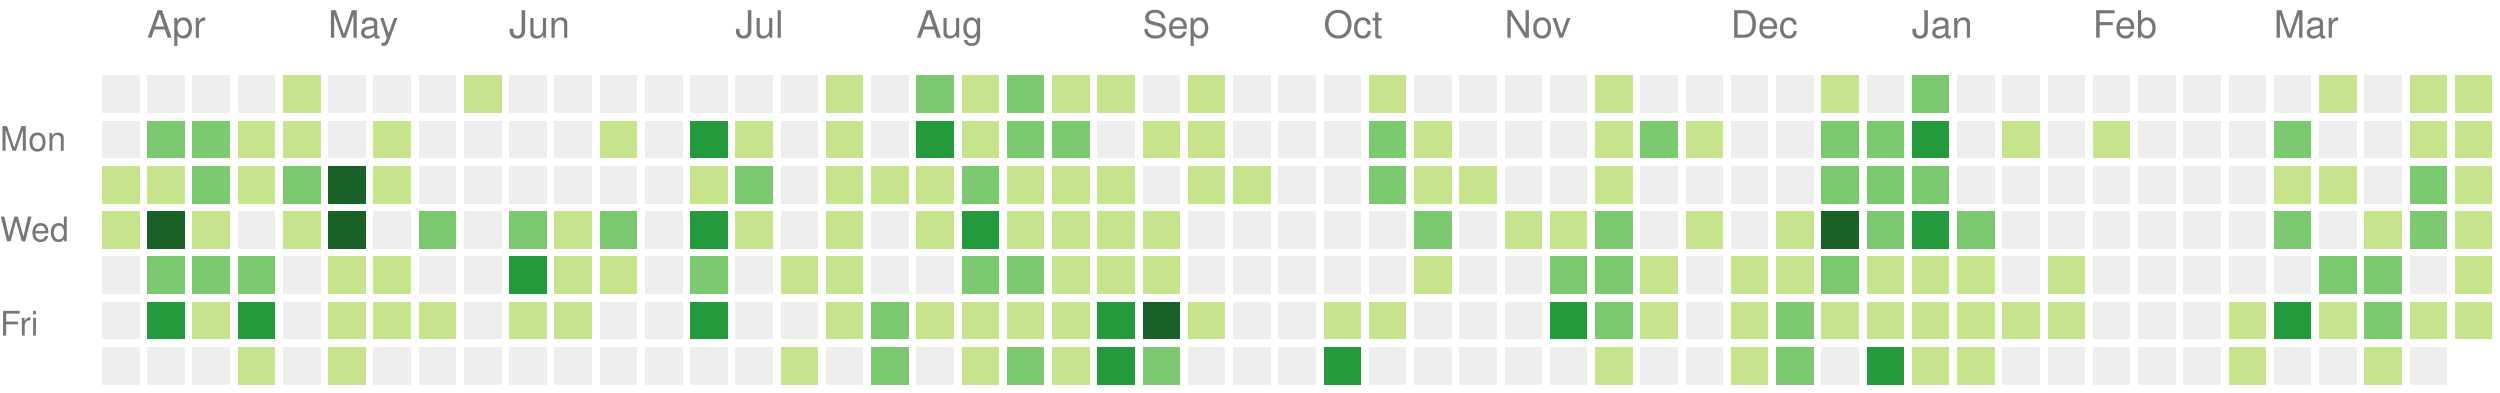
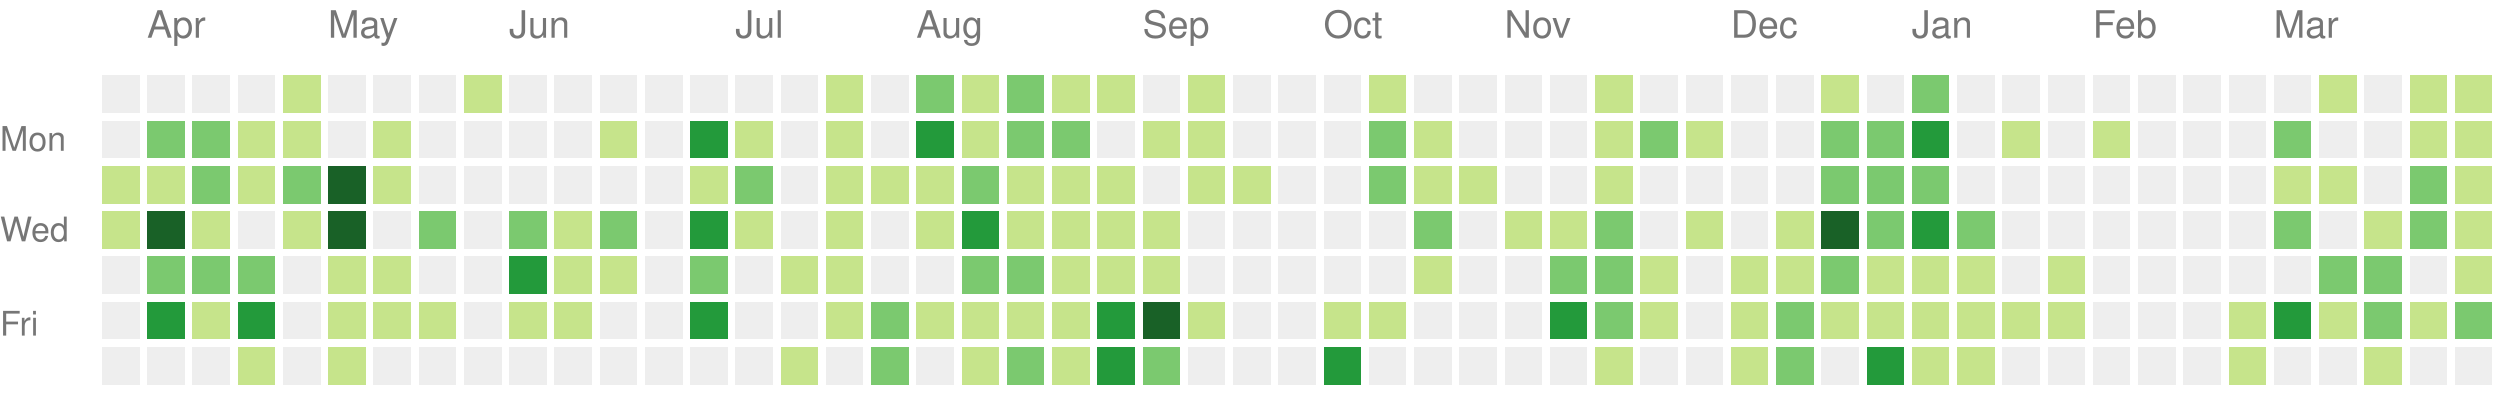
<svg xmlns="http://www.w3.org/2000/svg" version="1.1" width="663" height="104">
  <rect style="fill:#eeeeee;shape-rendering:crispedges;" data-score="0" data-date="2025-03-30" x="27" y="20" width="10" height="10" />
  <rect style="fill:#eeeeee;shape-rendering:crispedges;" data-score="0" data-date="2025-04-06" x="39" y="20" width="10" height="10" />
  <rect style="fill:#eeeeee;shape-rendering:crispedges;" data-score="0" data-date="2025-04-13" x="51" y="20" width="10" height="10" />
  <rect style="fill:#eeeeee;shape-rendering:crispedges;" data-score="0" data-date="2025-04-20" x="63" y="20" width="10" height="10" />
  <rect style="fill:#c6e48b;shape-rendering:crispedges;" data-score="1" data-date="2025-04-27" x="75" y="20" width="10" height="10" />
  <rect style="fill:#eeeeee;shape-rendering:crispedges;" data-score="0" data-date="2025-05-04" x="87" y="20" width="10" height="10" />
  <rect style="fill:#eeeeee;shape-rendering:crispedges;" data-score="0" data-date="2025-05-11" x="99" y="20" width="10" height="10" />
  <rect style="fill:#eeeeee;shape-rendering:crispedges;" data-score="0" data-date="2025-05-18" x="111" y="20" width="10" height="10" />
  <rect style="fill:#c6e48b;shape-rendering:crispedges;" data-score="1" data-date="2025-05-25" x="123" y="20" width="10" height="10" />
  <rect style="fill:#eeeeee;shape-rendering:crispedges;" data-score="0" data-date="2025-06-01" x="135" y="20" width="10" height="10" />
  <rect style="fill:#eeeeee;shape-rendering:crispedges;" data-score="0" data-date="2025-06-08" x="147" y="20" width="10" height="10" />
  <rect style="fill:#eeeeee;shape-rendering:crispedges;" data-score="0" data-date="2025-06-15" x="159" y="20" width="10" height="10" />
  <rect style="fill:#eeeeee;shape-rendering:crispedges;" data-score="0" data-date="2025-06-22" x="171" y="20" width="10" height="10" />
  <rect style="fill:#eeeeee;shape-rendering:crispedges;" data-score="0" data-date="2025-06-29" x="183" y="20" width="10" height="10" />
  <rect style="fill:#eeeeee;shape-rendering:crispedges;" data-score="0" data-date="2025-07-06" x="195" y="20" width="10" height="10" />
  <rect style="fill:#eeeeee;shape-rendering:crispedges;" data-score="0" data-date="2025-07-13" x="207" y="20" width="10" height="10" />
  <rect style="fill:#c6e48b;shape-rendering:crispedges;" data-score="1" data-date="2025-07-20" x="219" y="20" width="10" height="10" />
  <rect style="fill:#eeeeee;shape-rendering:crispedges;" data-score="0" data-date="2025-07-27" x="231" y="20" width="10" height="10" />
  <rect style="fill:#7bc96f;shape-rendering:crispedges;" data-score="2" data-date="2025-08-03" x="243" y="20" width="10" height="10" />
  <rect style="fill:#c6e48b;shape-rendering:crispedges;" data-score="1" data-date="2025-08-10" x="255" y="20" width="10" height="10" />
  <rect style="fill:#7bc96f;shape-rendering:crispedges;" data-score="2" data-date="2025-08-17" x="267" y="20" width="10" height="10" />
  <rect style="fill:#c6e48b;shape-rendering:crispedges;" data-score="1" data-date="2025-08-24" x="279" y="20" width="10" height="10" />
  <rect style="fill:#c6e48b;shape-rendering:crispedges;" data-score="1" data-date="2025-08-31" x="291" y="20" width="10" height="10" />
  <rect style="fill:#eeeeee;shape-rendering:crispedges;" data-score="0" data-date="2025-09-07" x="303" y="20" width="10" height="10" />
  <rect style="fill:#c6e48b;shape-rendering:crispedges;" data-score="1" data-date="2025-09-14" x="315" y="20" width="10" height="10" />
  <rect style="fill:#eeeeee;shape-rendering:crispedges;" data-score="0" data-date="2025-09-21" x="327" y="20" width="10" height="10" />
  <rect style="fill:#eeeeee;shape-rendering:crispedges;" data-score="0" data-date="2025-09-28" x="339" y="20" width="10" height="10" />
  <rect style="fill:#eeeeee;shape-rendering:crispedges;" data-score="0" data-date="2025-10-05" x="351" y="20" width="10" height="10" />
  <rect style="fill:#c6e48b;shape-rendering:crispedges;" data-score="1" data-date="2025-10-12" x="363" y="20" width="10" height="10" />
  <rect style="fill:#eeeeee;shape-rendering:crispedges;" data-score="0" data-date="2025-10-19" x="375" y="20" width="10" height="10" />
  <rect style="fill:#eeeeee;shape-rendering:crispedges;" data-score="0" data-date="2025-10-26" x="387" y="20" width="10" height="10" />
  <rect style="fill:#eeeeee;shape-rendering:crispedges;" data-score="0" data-date="2025-11-02" x="399" y="20" width="10" height="10" />
  <rect style="fill:#eeeeee;shape-rendering:crispedges;" data-score="0" data-date="2025-11-09" x="411" y="20" width="10" height="10" />
  <rect style="fill:#c6e48b;shape-rendering:crispedges;" data-score="1" data-date="2025-11-16" x="423" y="20" width="10" height="10" />
  <rect style="fill:#eeeeee;shape-rendering:crispedges;" data-score="0" data-date="2025-11-23" x="435" y="20" width="10" height="10" />
  <rect style="fill:#eeeeee;shape-rendering:crispedges;" data-score="0" data-date="2025-11-30" x="447" y="20" width="10" height="10" />
  <rect style="fill:#eeeeee;shape-rendering:crispedges;" data-score="0" data-date="2025-12-07" x="459" y="20" width="10" height="10" />
  <rect style="fill:#eeeeee;shape-rendering:crispedges;" data-score="0" data-date="2025-12-14" x="471" y="20" width="10" height="10" />
  <rect style="fill:#c6e48b;shape-rendering:crispedges;" data-score="1" data-date="2025-12-21" x="483" y="20" width="10" height="10" />
  <rect style="fill:#eeeeee;shape-rendering:crispedges;" data-score="0" data-date="2025-12-28" x="495" y="20" width="10" height="10" />
  <rect style="fill:#7bc96f;shape-rendering:crispedges;" data-score="2" data-date="2026-01-04" x="507" y="20" width="10" height="10" />
  <rect style="fill:#eeeeee;shape-rendering:crispedges;" data-score="0" data-date="2026-01-11" x="519" y="20" width="10" height="10" />
  <rect style="fill:#eeeeee;shape-rendering:crispedges;" data-score="0" data-date="2026-01-18" x="531" y="20" width="10" height="10" />
  <rect style="fill:#eeeeee;shape-rendering:crispedges;" data-score="0" data-date="2026-01-25" x="543" y="20" width="10" height="10" />
  <rect style="fill:#eeeeee;shape-rendering:crispedges;" data-score="0" data-date="2026-02-01" x="555" y="20" width="10" height="10" />
  <rect style="fill:#eeeeee;shape-rendering:crispedges;" data-score="0" data-date="2026-02-08" x="567" y="20" width="10" height="10" />
  <rect style="fill:#eeeeee;shape-rendering:crispedges;" data-score="0" data-date="2026-02-15" x="579" y="20" width="10" height="10" />
  <rect style="fill:#eeeeee;shape-rendering:crispedges;" data-score="0" data-date="2026-02-22" x="591" y="20" width="10" height="10" />
  <rect style="fill:#eeeeee;shape-rendering:crispedges;" data-score="0" data-date="2026-03-01" x="603" y="20" width="10" height="10" />
  <rect style="fill:#c6e48b;shape-rendering:crispedges;" data-score="1" data-date="2026-03-08" x="615" y="20" width="10" height="10" />
  <rect style="fill:#eeeeee;shape-rendering:crispedges;" data-score="0" data-date="2026-03-15" x="627" y="20" width="10" height="10" />
  <rect style="fill:#c6e48b;shape-rendering:crispedges;" data-score="1" data-date="2026-03-22" x="639" y="20" width="10" height="10" />
  <rect style="fill:#c6e48b;shape-rendering:crispedges;" data-score="1" data-date="2026-03-29" x="651" y="20" width="10" height="10" />
  <rect style="fill:#eeeeee;shape-rendering:crispedges;" data-score="0" data-date="2025-03-31" x="27" y="32" width="10" height="10" />
  <rect style="fill:#7bc96f;shape-rendering:crispedges;" data-score="2" data-date="2025-04-07" x="39" y="32" width="10" height="10" />
  <rect style="fill:#7bc96f;shape-rendering:crispedges;" data-score="2" data-date="2025-04-14" x="51" y="32" width="10" height="10" />
  <rect style="fill:#c6e48b;shape-rendering:crispedges;" data-score="1" data-date="2025-04-21" x="63" y="32" width="10" height="10" />
  <rect style="fill:#c6e48b;shape-rendering:crispedges;" data-score="1" data-date="2025-04-28" x="75" y="32" width="10" height="10" />
  <rect style="fill:#eeeeee;shape-rendering:crispedges;" data-score="0" data-date="2025-05-05" x="87" y="32" width="10" height="10" />
  <rect style="fill:#c6e48b;shape-rendering:crispedges;" data-score="1" data-date="2025-05-12" x="99" y="32" width="10" height="10" />
  <rect style="fill:#eeeeee;shape-rendering:crispedges;" data-score="0" data-date="2025-05-19" x="111" y="32" width="10" height="10" />
  <rect style="fill:#eeeeee;shape-rendering:crispedges;" data-score="0" data-date="2025-05-26" x="123" y="32" width="10" height="10" />
  <rect style="fill:#eeeeee;shape-rendering:crispedges;" data-score="0" data-date="2025-06-02" x="135" y="32" width="10" height="10" />
  <rect style="fill:#eeeeee;shape-rendering:crispedges;" data-score="0" data-date="2025-06-09" x="147" y="32" width="10" height="10" />
  <rect style="fill:#c6e48b;shape-rendering:crispedges;" data-score="1" data-date="2025-06-16" x="159" y="32" width="10" height="10" />
  <rect style="fill:#eeeeee;shape-rendering:crispedges;" data-score="0" data-date="2025-06-23" x="171" y="32" width="10" height="10" />
  <rect style="fill:#239a3b;shape-rendering:crispedges;" data-score="3" data-date="2025-06-30" x="183" y="32" width="10" height="10" />
  <rect style="fill:#c6e48b;shape-rendering:crispedges;" data-score="1" data-date="2025-07-07" x="195" y="32" width="10" height="10" />
  <rect style="fill:#eeeeee;shape-rendering:crispedges;" data-score="0" data-date="2025-07-14" x="207" y="32" width="10" height="10" />
  <rect style="fill:#c6e48b;shape-rendering:crispedges;" data-score="1" data-date="2025-07-21" x="219" y="32" width="10" height="10" />
  <rect style="fill:#eeeeee;shape-rendering:crispedges;" data-score="0" data-date="2025-07-28" x="231" y="32" width="10" height="10" />
  <rect style="fill:#239a3b;shape-rendering:crispedges;" data-score="3" data-date="2025-08-04" x="243" y="32" width="10" height="10" />
  <rect style="fill:#c6e48b;shape-rendering:crispedges;" data-score="1" data-date="2025-08-11" x="255" y="32" width="10" height="10" />
  <rect style="fill:#7bc96f;shape-rendering:crispedges;" data-score="2" data-date="2025-08-18" x="267" y="32" width="10" height="10" />
  <rect style="fill:#7bc96f;shape-rendering:crispedges;" data-score="2" data-date="2025-08-25" x="279" y="32" width="10" height="10" />
  <rect style="fill:#eeeeee;shape-rendering:crispedges;" data-score="0" data-date="2025-09-01" x="291" y="32" width="10" height="10" />
  <rect style="fill:#c6e48b;shape-rendering:crispedges;" data-score="1" data-date="2025-09-08" x="303" y="32" width="10" height="10" />
  <rect style="fill:#c6e48b;shape-rendering:crispedges;" data-score="1" data-date="2025-09-15" x="315" y="32" width="10" height="10" />
  <rect style="fill:#eeeeee;shape-rendering:crispedges;" data-score="0" data-date="2025-09-22" x="327" y="32" width="10" height="10" />
  <rect style="fill:#eeeeee;shape-rendering:crispedges;" data-score="0" data-date="2025-09-29" x="339" y="32" width="10" height="10" />
  <rect style="fill:#eeeeee;shape-rendering:crispedges;" data-score="0" data-date="2025-10-06" x="351" y="32" width="10" height="10" />
  <rect style="fill:#7bc96f;shape-rendering:crispedges;" data-score="2" data-date="2025-10-13" x="363" y="32" width="10" height="10" />
  <rect style="fill:#c6e48b;shape-rendering:crispedges;" data-score="1" data-date="2025-10-20" x="375" y="32" width="10" height="10" />
  <rect style="fill:#eeeeee;shape-rendering:crispedges;" data-score="0" data-date="2025-10-27" x="387" y="32" width="10" height="10" />
  <rect style="fill:#eeeeee;shape-rendering:crispedges;" data-score="0" data-date="2025-11-03" x="399" y="32" width="10" height="10" />
  <rect style="fill:#eeeeee;shape-rendering:crispedges;" data-score="0" data-date="2025-11-10" x="411" y="32" width="10" height="10" />
  <rect style="fill:#c6e48b;shape-rendering:crispedges;" data-score="1" data-date="2025-11-17" x="423" y="32" width="10" height="10" />
  <rect style="fill:#7bc96f;shape-rendering:crispedges;" data-score="2" data-date="2025-11-24" x="435" y="32" width="10" height="10" />
  <rect style="fill:#c6e48b;shape-rendering:crispedges;" data-score="1" data-date="2025-12-01" x="447" y="32" width="10" height="10" />
  <rect style="fill:#eeeeee;shape-rendering:crispedges;" data-score="0" data-date="2025-12-08" x="459" y="32" width="10" height="10" />
  <rect style="fill:#eeeeee;shape-rendering:crispedges;" data-score="0" data-date="2025-12-15" x="471" y="32" width="10" height="10" />
  <rect style="fill:#7bc96f;shape-rendering:crispedges;" data-score="2" data-date="2025-12-22" x="483" y="32" width="10" height="10" />
  <rect style="fill:#7bc96f;shape-rendering:crispedges;" data-score="2" data-date="2025-12-29" x="495" y="32" width="10" height="10" />
  <rect style="fill:#239a3b;shape-rendering:crispedges;" data-score="3" data-date="2026-01-05" x="507" y="32" width="10" height="10" />
  <rect style="fill:#eeeeee;shape-rendering:crispedges;" data-score="0" data-date="2026-01-12" x="519" y="32" width="10" height="10" />
  <rect style="fill:#c6e48b;shape-rendering:crispedges;" data-score="1" data-date="2026-01-19" x="531" y="32" width="10" height="10" />
  <rect style="fill:#eeeeee;shape-rendering:crispedges;" data-score="0" data-date="2026-01-26" x="543" y="32" width="10" height="10" />
  <rect style="fill:#c6e48b;shape-rendering:crispedges;" data-score="1" data-date="2026-02-02" x="555" y="32" width="10" height="10" />
  <rect style="fill:#eeeeee;shape-rendering:crispedges;" data-score="0" data-date="2026-02-09" x="567" y="32" width="10" height="10" />
  <rect style="fill:#eeeeee;shape-rendering:crispedges;" data-score="0" data-date="2026-02-16" x="579" y="32" width="10" height="10" />
  <rect style="fill:#eeeeee;shape-rendering:crispedges;" data-score="0" data-date="2026-02-23" x="591" y="32" width="10" height="10" />
  <rect style="fill:#7bc96f;shape-rendering:crispedges;" data-score="2" data-date="2026-03-02" x="603" y="32" width="10" height="10" />
  <rect style="fill:#eeeeee;shape-rendering:crispedges;" data-score="0" data-date="2026-03-09" x="615" y="32" width="10" height="10" />
  <rect style="fill:#eeeeee;shape-rendering:crispedges;" data-score="0" data-date="2026-03-16" x="627" y="32" width="10" height="10" />
  <rect style="fill:#c6e48b;shape-rendering:crispedges;" data-score="1" data-date="2026-03-23" x="639" y="32" width="10" height="10" />
  <rect style="fill:#c6e48b;shape-rendering:crispedges;" data-score="1" data-date="2026-03-30" x="651" y="32" width="10" height="10" />
  <rect style="fill:#c6e48b;shape-rendering:crispedges;" data-score="1" data-date="2025-04-01" x="27" y="44" width="10" height="10" />
  <rect style="fill:#c6e48b;shape-rendering:crispedges;" data-score="1" data-date="2025-04-08" x="39" y="44" width="10" height="10" />
  <rect style="fill:#7bc96f;shape-rendering:crispedges;" data-score="2" data-date="2025-04-15" x="51" y="44" width="10" height="10" />
  <rect style="fill:#c6e48b;shape-rendering:crispedges;" data-score="1" data-date="2025-04-22" x="63" y="44" width="10" height="10" />
  <rect style="fill:#7bc96f;shape-rendering:crispedges;" data-score="2" data-date="2025-04-29" x="75" y="44" width="10" height="10" />
  <rect style="fill:#196127;shape-rendering:crispedges;" data-score="4" data-date="2025-05-06" x="87" y="44" width="10" height="10" />
  <rect style="fill:#c6e48b;shape-rendering:crispedges;" data-score="1" data-date="2025-05-13" x="99" y="44" width="10" height="10" />
  <rect style="fill:#eeeeee;shape-rendering:crispedges;" data-score="0" data-date="2025-05-20" x="111" y="44" width="10" height="10" />
  <rect style="fill:#eeeeee;shape-rendering:crispedges;" data-score="0" data-date="2025-05-27" x="123" y="44" width="10" height="10" />
  <rect style="fill:#eeeeee;shape-rendering:crispedges;" data-score="0" data-date="2025-06-03" x="135" y="44" width="10" height="10" />
  <rect style="fill:#eeeeee;shape-rendering:crispedges;" data-score="0" data-date="2025-06-10" x="147" y="44" width="10" height="10" />
  <rect style="fill:#eeeeee;shape-rendering:crispedges;" data-score="0" data-date="2025-06-17" x="159" y="44" width="10" height="10" />
  <rect style="fill:#eeeeee;shape-rendering:crispedges;" data-score="0" data-date="2025-06-24" x="171" y="44" width="10" height="10" />
  <rect style="fill:#c6e48b;shape-rendering:crispedges;" data-score="1" data-date="2025-07-01" x="183" y="44" width="10" height="10" />
  <rect style="fill:#7bc96f;shape-rendering:crispedges;" data-score="2" data-date="2025-07-08" x="195" y="44" width="10" height="10" />
  <rect style="fill:#eeeeee;shape-rendering:crispedges;" data-score="0" data-date="2025-07-15" x="207" y="44" width="10" height="10" />
  <rect style="fill:#c6e48b;shape-rendering:crispedges;" data-score="1" data-date="2025-07-22" x="219" y="44" width="10" height="10" />
  <rect style="fill:#c6e48b;shape-rendering:crispedges;" data-score="1" data-date="2025-07-29" x="231" y="44" width="10" height="10" />
  <rect style="fill:#c6e48b;shape-rendering:crispedges;" data-score="1" data-date="2025-08-05" x="243" y="44" width="10" height="10" />
  <rect style="fill:#7bc96f;shape-rendering:crispedges;" data-score="2" data-date="2025-08-12" x="255" y="44" width="10" height="10" />
  <rect style="fill:#c6e48b;shape-rendering:crispedges;" data-score="1" data-date="2025-08-19" x="267" y="44" width="10" height="10" />
  <rect style="fill:#c6e48b;shape-rendering:crispedges;" data-score="1" data-date="2025-08-26" x="279" y="44" width="10" height="10" />
  <rect style="fill:#c6e48b;shape-rendering:crispedges;" data-score="1" data-date="2025-09-02" x="291" y="44" width="10" height="10" />
  <rect style="fill:#eeeeee;shape-rendering:crispedges;" data-score="0" data-date="2025-09-09" x="303" y="44" width="10" height="10" />
  <rect style="fill:#c6e48b;shape-rendering:crispedges;" data-score="1" data-date="2025-09-16" x="315" y="44" width="10" height="10" />
  <rect style="fill:#c6e48b;shape-rendering:crispedges;" data-score="1" data-date="2025-09-23" x="327" y="44" width="10" height="10" />
  <rect style="fill:#eeeeee;shape-rendering:crispedges;" data-score="0" data-date="2025-09-30" x="339" y="44" width="10" height="10" />
  <rect style="fill:#eeeeee;shape-rendering:crispedges;" data-score="0" data-date="2025-10-07" x="351" y="44" width="10" height="10" />
  <rect style="fill:#7bc96f;shape-rendering:crispedges;" data-score="2" data-date="2025-10-14" x="363" y="44" width="10" height="10" />
  <rect style="fill:#c6e48b;shape-rendering:crispedges;" data-score="1" data-date="2025-10-21" x="375" y="44" width="10" height="10" />
  <rect style="fill:#c6e48b;shape-rendering:crispedges;" data-score="1" data-date="2025-10-28" x="387" y="44" width="10" height="10" />
  <rect style="fill:#eeeeee;shape-rendering:crispedges;" data-score="0" data-date="2025-11-04" x="399" y="44" width="10" height="10" />
  <rect style="fill:#eeeeee;shape-rendering:crispedges;" data-score="0" data-date="2025-11-11" x="411" y="44" width="10" height="10" />
  <rect style="fill:#c6e48b;shape-rendering:crispedges;" data-score="1" data-date="2025-11-18" x="423" y="44" width="10" height="10" />
  <rect style="fill:#eeeeee;shape-rendering:crispedges;" data-score="0" data-date="2025-11-25" x="435" y="44" width="10" height="10" />
  <rect style="fill:#eeeeee;shape-rendering:crispedges;" data-score="0" data-date="2025-12-02" x="447" y="44" width="10" height="10" />
  <rect style="fill:#eeeeee;shape-rendering:crispedges;" data-score="0" data-date="2025-12-09" x="459" y="44" width="10" height="10" />
  <rect style="fill:#eeeeee;shape-rendering:crispedges;" data-score="0" data-date="2025-12-16" x="471" y="44" width="10" height="10" />
  <rect style="fill:#7bc96f;shape-rendering:crispedges;" data-score="2" data-date="2025-12-23" x="483" y="44" width="10" height="10" />
  <rect style="fill:#7bc96f;shape-rendering:crispedges;" data-score="2" data-date="2025-12-30" x="495" y="44" width="10" height="10" />
  <rect style="fill:#7bc96f;shape-rendering:crispedges;" data-score="2" data-date="2026-01-06" x="507" y="44" width="10" height="10" />
  <rect style="fill:#eeeeee;shape-rendering:crispedges;" data-score="0" data-date="2026-01-13" x="519" y="44" width="10" height="10" />
  <rect style="fill:#eeeeee;shape-rendering:crispedges;" data-score="0" data-date="2026-01-20" x="531" y="44" width="10" height="10" />
  <rect style="fill:#eeeeee;shape-rendering:crispedges;" data-score="0" data-date="2026-01-27" x="543" y="44" width="10" height="10" />
  <rect style="fill:#eeeeee;shape-rendering:crispedges;" data-score="0" data-date="2026-02-03" x="555" y="44" width="10" height="10" />
  <rect style="fill:#eeeeee;shape-rendering:crispedges;" data-score="0" data-date="2026-02-10" x="567" y="44" width="10" height="10" />
  <rect style="fill:#eeeeee;shape-rendering:crispedges;" data-score="0" data-date="2026-02-17" x="579" y="44" width="10" height="10" />
  <rect style="fill:#eeeeee;shape-rendering:crispedges;" data-score="0" data-date="2026-02-24" x="591" y="44" width="10" height="10" />
  <rect style="fill:#c6e48b;shape-rendering:crispedges;" data-score="1" data-date="2026-03-03" x="603" y="44" width="10" height="10" />
  <rect style="fill:#c6e48b;shape-rendering:crispedges;" data-score="1" data-date="2026-03-10" x="615" y="44" width="10" height="10" />
  <rect style="fill:#eeeeee;shape-rendering:crispedges;" data-score="0" data-date="2026-03-17" x="627" y="44" width="10" height="10" />
  <rect style="fill:#7bc96f;shape-rendering:crispedges;" data-score="2" data-date="2026-03-24" x="639" y="44" width="10" height="10" />
  <rect style="fill:#c6e48b;shape-rendering:crispedges;" data-score="1" data-date="2026-03-31" x="651" y="44" width="10" height="10" />
  <rect style="fill:#c6e48b;shape-rendering:crispedges;" data-score="1" data-date="2025-04-02" x="27" y="56" width="10" height="10" />
  <rect style="fill:#196127;shape-rendering:crispedges;" data-score="4" data-date="2025-04-09" x="39" y="56" width="10" height="10" />
  <rect style="fill:#c6e48b;shape-rendering:crispedges;" data-score="1" data-date="2025-04-16" x="51" y="56" width="10" height="10" />
  <rect style="fill:#eeeeee;shape-rendering:crispedges;" data-score="0" data-date="2025-04-23" x="63" y="56" width="10" height="10" />
  <rect style="fill:#c6e48b;shape-rendering:crispedges;" data-score="1" data-date="2025-04-30" x="75" y="56" width="10" height="10" />
  <rect style="fill:#196127;shape-rendering:crispedges;" data-score="4" data-date="2025-05-07" x="87" y="56" width="10" height="10" />
  <rect style="fill:#eeeeee;shape-rendering:crispedges;" data-score="0" data-date="2025-05-14" x="99" y="56" width="10" height="10" />
  <rect style="fill:#7bc96f;shape-rendering:crispedges;" data-score="2" data-date="2025-05-21" x="111" y="56" width="10" height="10" />
  <rect style="fill:#eeeeee;shape-rendering:crispedges;" data-score="0" data-date="2025-05-28" x="123" y="56" width="10" height="10" />
  <rect style="fill:#7bc96f;shape-rendering:crispedges;" data-score="2" data-date="2025-06-04" x="135" y="56" width="10" height="10" />
  <rect style="fill:#c6e48b;shape-rendering:crispedges;" data-score="1" data-date="2025-06-11" x="147" y="56" width="10" height="10" />
  <rect style="fill:#7bc96f;shape-rendering:crispedges;" data-score="2" data-date="2025-06-18" x="159" y="56" width="10" height="10" />
  <rect style="fill:#eeeeee;shape-rendering:crispedges;" data-score="0" data-date="2025-06-25" x="171" y="56" width="10" height="10" />
  <rect style="fill:#239a3b;shape-rendering:crispedges;" data-score="3" data-date="2025-07-02" x="183" y="56" width="10" height="10" />
  <rect style="fill:#c6e48b;shape-rendering:crispedges;" data-score="1" data-date="2025-07-09" x="195" y="56" width="10" height="10" />
  <rect style="fill:#eeeeee;shape-rendering:crispedges;" data-score="0" data-date="2025-07-16" x="207" y="56" width="10" height="10" />
  <rect style="fill:#c6e48b;shape-rendering:crispedges;" data-score="1" data-date="2025-07-23" x="219" y="56" width="10" height="10" />
  <rect style="fill:#eeeeee;shape-rendering:crispedges;" data-score="0" data-date="2025-07-30" x="231" y="56" width="10" height="10" />
  <rect style="fill:#c6e48b;shape-rendering:crispedges;" data-score="1" data-date="2025-08-06" x="243" y="56" width="10" height="10" />
  <rect style="fill:#239a3b;shape-rendering:crispedges;" data-score="3" data-date="2025-08-13" x="255" y="56" width="10" height="10" />
  <rect style="fill:#c6e48b;shape-rendering:crispedges;" data-score="1" data-date="2025-08-20" x="267" y="56" width="10" height="10" />
  <rect style="fill:#c6e48b;shape-rendering:crispedges;" data-score="1" data-date="2025-08-27" x="279" y="56" width="10" height="10" />
  <rect style="fill:#c6e48b;shape-rendering:crispedges;" data-score="1" data-date="2025-09-03" x="291" y="56" width="10" height="10" />
  <rect style="fill:#c6e48b;shape-rendering:crispedges;" data-score="1" data-date="2025-09-10" x="303" y="56" width="10" height="10" />
  <rect style="fill:#eeeeee;shape-rendering:crispedges;" data-score="0" data-date="2025-09-17" x="315" y="56" width="10" height="10" />
  <rect style="fill:#eeeeee;shape-rendering:crispedges;" data-score="0" data-date="2025-09-24" x="327" y="56" width="10" height="10" />
  <rect style="fill:#eeeeee;shape-rendering:crispedges;" data-score="0" data-date="2025-10-01" x="339" y="56" width="10" height="10" />
  <rect style="fill:#eeeeee;shape-rendering:crispedges;" data-score="0" data-date="2025-10-08" x="351" y="56" width="10" height="10" />
  <rect style="fill:#eeeeee;shape-rendering:crispedges;" data-score="0" data-date="2025-10-15" x="363" y="56" width="10" height="10" />
  <rect style="fill:#7bc96f;shape-rendering:crispedges;" data-score="2" data-date="2025-10-22" x="375" y="56" width="10" height="10" />
  <rect style="fill:#eeeeee;shape-rendering:crispedges;" data-score="0" data-date="2025-10-29" x="387" y="56" width="10" height="10" />
  <rect style="fill:#c6e48b;shape-rendering:crispedges;" data-score="1" data-date="2025-11-05" x="399" y="56" width="10" height="10" />
  <rect style="fill:#c6e48b;shape-rendering:crispedges;" data-score="1" data-date="2025-11-12" x="411" y="56" width="10" height="10" />
  <rect style="fill:#7bc96f;shape-rendering:crispedges;" data-score="2" data-date="2025-11-19" x="423" y="56" width="10" height="10" />
  <rect style="fill:#eeeeee;shape-rendering:crispedges;" data-score="0" data-date="2025-11-26" x="435" y="56" width="10" height="10" />
  <rect style="fill:#c6e48b;shape-rendering:crispedges;" data-score="1" data-date="2025-12-03" x="447" y="56" width="10" height="10" />
  <rect style="fill:#eeeeee;shape-rendering:crispedges;" data-score="0" data-date="2025-12-10" x="459" y="56" width="10" height="10" />
  <rect style="fill:#c6e48b;shape-rendering:crispedges;" data-score="1" data-date="2025-12-17" x="471" y="56" width="10" height="10" />
  <rect style="fill:#196127;shape-rendering:crispedges;" data-score="4" data-date="2025-12-24" x="483" y="56" width="10" height="10" />
  <rect style="fill:#7bc96f;shape-rendering:crispedges;" data-score="2" data-date="2025-12-31" x="495" y="56" width="10" height="10" />
  <rect style="fill:#239a3b;shape-rendering:crispedges;" data-score="3" data-date="2026-01-07" x="507" y="56" width="10" height="10" />
  <rect style="fill:#7bc96f;shape-rendering:crispedges;" data-score="2" data-date="2026-01-14" x="519" y="56" width="10" height="10" />
  <rect style="fill:#eeeeee;shape-rendering:crispedges;" data-score="0" data-date="2026-01-21" x="531" y="56" width="10" height="10" />
  <rect style="fill:#eeeeee;shape-rendering:crispedges;" data-score="0" data-date="2026-01-28" x="543" y="56" width="10" height="10" />
  <rect style="fill:#eeeeee;shape-rendering:crispedges;" data-score="0" data-date="2026-02-04" x="555" y="56" width="10" height="10" />
  <rect style="fill:#eeeeee;shape-rendering:crispedges;" data-score="0" data-date="2026-02-11" x="567" y="56" width="10" height="10" />
  <rect style="fill:#eeeeee;shape-rendering:crispedges;" data-score="0" data-date="2026-02-18" x="579" y="56" width="10" height="10" />
  <rect style="fill:#eeeeee;shape-rendering:crispedges;" data-score="0" data-date="2026-02-25" x="591" y="56" width="10" height="10" />
  <rect style="fill:#7bc96f;shape-rendering:crispedges;" data-score="2" data-date="2026-03-04" x="603" y="56" width="10" height="10" />
  <rect style="fill:#eeeeee;shape-rendering:crispedges;" data-score="0" data-date="2026-03-11" x="615" y="56" width="10" height="10" />
  <rect style="fill:#c6e48b;shape-rendering:crispedges;" data-score="1" data-date="2026-03-18" x="627" y="56" width="10" height="10" />
  <rect style="fill:#7bc96f;shape-rendering:crispedges;" data-score="2" data-date="2026-03-25" x="639" y="56" width="10" height="10" />
  <rect style="fill:#c6e48b;shape-rendering:crispedges;" data-score="1" data-date="2026-04-01" x="651" y="56" width="10" height="10" />
  <rect style="fill:#eeeeee;shape-rendering:crispedges;" data-score="0" data-date="2025-04-03" x="27" y="68" width="10" height="10" />
  <rect style="fill:#7bc96f;shape-rendering:crispedges;" data-score="2" data-date="2025-04-10" x="39" y="68" width="10" height="10" />
  <rect style="fill:#7bc96f;shape-rendering:crispedges;" data-score="2" data-date="2025-04-17" x="51" y="68" width="10" height="10" />
  <rect style="fill:#7bc96f;shape-rendering:crispedges;" data-score="2" data-date="2025-04-24" x="63" y="68" width="10" height="10" />
  <rect style="fill:#eeeeee;shape-rendering:crispedges;" data-score="0" data-date="2025-05-01" x="75" y="68" width="10" height="10" />
  <rect style="fill:#c6e48b;shape-rendering:crispedges;" data-score="1" data-date="2025-05-08" x="87" y="68" width="10" height="10" />
  <rect style="fill:#c6e48b;shape-rendering:crispedges;" data-score="1" data-date="2025-05-15" x="99" y="68" width="10" height="10" />
  <rect style="fill:#eeeeee;shape-rendering:crispedges;" data-score="0" data-date="2025-05-22" x="111" y="68" width="10" height="10" />
  <rect style="fill:#eeeeee;shape-rendering:crispedges;" data-score="0" data-date="2025-05-29" x="123" y="68" width="10" height="10" />
  <rect style="fill:#239a3b;shape-rendering:crispedges;" data-score="3" data-date="2025-06-05" x="135" y="68" width="10" height="10" />
  <rect style="fill:#c6e48b;shape-rendering:crispedges;" data-score="1" data-date="2025-06-12" x="147" y="68" width="10" height="10" />
  <rect style="fill:#c6e48b;shape-rendering:crispedges;" data-score="1" data-date="2025-06-19" x="159" y="68" width="10" height="10" />
  <rect style="fill:#eeeeee;shape-rendering:crispedges;" data-score="0" data-date="2025-06-26" x="171" y="68" width="10" height="10" />
  <rect style="fill:#7bc96f;shape-rendering:crispedges;" data-score="2" data-date="2025-07-03" x="183" y="68" width="10" height="10" />
  <rect style="fill:#eeeeee;shape-rendering:crispedges;" data-score="0" data-date="2025-07-10" x="195" y="68" width="10" height="10" />
  <rect style="fill:#c6e48b;shape-rendering:crispedges;" data-score="1" data-date="2025-07-17" x="207" y="68" width="10" height="10" />
  <rect style="fill:#c6e48b;shape-rendering:crispedges;" data-score="1" data-date="2025-07-24" x="219" y="68" width="10" height="10" />
  <rect style="fill:#eeeeee;shape-rendering:crispedges;" data-score="0" data-date="2025-07-31" x="231" y="68" width="10" height="10" />
  <rect style="fill:#eeeeee;shape-rendering:crispedges;" data-score="0" data-date="2025-08-07" x="243" y="68" width="10" height="10" />
  <rect style="fill:#7bc96f;shape-rendering:crispedges;" data-score="2" data-date="2025-08-14" x="255" y="68" width="10" height="10" />
  <rect style="fill:#7bc96f;shape-rendering:crispedges;" data-score="2" data-date="2025-08-21" x="267" y="68" width="10" height="10" />
  <rect style="fill:#c6e48b;shape-rendering:crispedges;" data-score="1" data-date="2025-08-28" x="279" y="68" width="10" height="10" />
  <rect style="fill:#c6e48b;shape-rendering:crispedges;" data-score="1" data-date="2025-09-04" x="291" y="68" width="10" height="10" />
  <rect style="fill:#c6e48b;shape-rendering:crispedges;" data-score="1" data-date="2025-09-11" x="303" y="68" width="10" height="10" />
  <rect style="fill:#eeeeee;shape-rendering:crispedges;" data-score="0" data-date="2025-09-18" x="315" y="68" width="10" height="10" />
  <rect style="fill:#eeeeee;shape-rendering:crispedges;" data-score="0" data-date="2025-09-25" x="327" y="68" width="10" height="10" />
  <rect style="fill:#eeeeee;shape-rendering:crispedges;" data-score="0" data-date="2025-10-02" x="339" y="68" width="10" height="10" />
  <rect style="fill:#eeeeee;shape-rendering:crispedges;" data-score="0" data-date="2025-10-09" x="351" y="68" width="10" height="10" />
  <rect style="fill:#eeeeee;shape-rendering:crispedges;" data-score="0" data-date="2025-10-16" x="363" y="68" width="10" height="10" />
  <rect style="fill:#c6e48b;shape-rendering:crispedges;" data-score="1" data-date="2025-10-23" x="375" y="68" width="10" height="10" />
  <rect style="fill:#eeeeee;shape-rendering:crispedges;" data-score="0" data-date="2025-10-30" x="387" y="68" width="10" height="10" />
  <rect style="fill:#eeeeee;shape-rendering:crispedges;" data-score="0" data-date="2025-11-06" x="399" y="68" width="10" height="10" />
  <rect style="fill:#7bc96f;shape-rendering:crispedges;" data-score="2" data-date="2025-11-13" x="411" y="68" width="10" height="10" />
  <rect style="fill:#7bc96f;shape-rendering:crispedges;" data-score="2" data-date="2025-11-20" x="423" y="68" width="10" height="10" />
  <rect style="fill:#c6e48b;shape-rendering:crispedges;" data-score="1" data-date="2025-11-27" x="435" y="68" width="10" height="10" />
  <rect style="fill:#eeeeee;shape-rendering:crispedges;" data-score="0" data-date="2025-12-04" x="447" y="68" width="10" height="10" />
  <rect style="fill:#c6e48b;shape-rendering:crispedges;" data-score="1" data-date="2025-12-11" x="459" y="68" width="10" height="10" />
  <rect style="fill:#c6e48b;shape-rendering:crispedges;" data-score="1" data-date="2025-12-18" x="471" y="68" width="10" height="10" />
  <rect style="fill:#7bc96f;shape-rendering:crispedges;" data-score="2" data-date="2025-12-25" x="483" y="68" width="10" height="10" />
  <rect style="fill:#c6e48b;shape-rendering:crispedges;" data-score="1" data-date="2026-01-01" x="495" y="68" width="10" height="10" />
  <rect style="fill:#c6e48b;shape-rendering:crispedges;" data-score="1" data-date="2026-01-08" x="507" y="68" width="10" height="10" />
  <rect style="fill:#c6e48b;shape-rendering:crispedges;" data-score="1" data-date="2026-01-15" x="519" y="68" width="10" height="10" />
  <rect style="fill:#eeeeee;shape-rendering:crispedges;" data-score="0" data-date="2026-01-22" x="531" y="68" width="10" height="10" />
  <rect style="fill:#c6e48b;shape-rendering:crispedges;" data-score="1" data-date="2026-01-29" x="543" y="68" width="10" height="10" />
  <rect style="fill:#eeeeee;shape-rendering:crispedges;" data-score="0" data-date="2026-02-05" x="555" y="68" width="10" height="10" />
  <rect style="fill:#eeeeee;shape-rendering:crispedges;" data-score="0" data-date="2026-02-12" x="567" y="68" width="10" height="10" />
  <rect style="fill:#eeeeee;shape-rendering:crispedges;" data-score="0" data-date="2026-02-19" x="579" y="68" width="10" height="10" />
  <rect style="fill:#eeeeee;shape-rendering:crispedges;" data-score="0" data-date="2026-02-26" x="591" y="68" width="10" height="10" />
  <rect style="fill:#eeeeee;shape-rendering:crispedges;" data-score="0" data-date="2026-03-05" x="603" y="68" width="10" height="10" />
  <rect style="fill:#7bc96f;shape-rendering:crispedges;" data-score="2" data-date="2026-03-12" x="615" y="68" width="10" height="10" />
  <rect style="fill:#7bc96f;shape-rendering:crispedges;" data-score="2" data-date="2026-03-19" x="627" y="68" width="10" height="10" />
  <rect style="fill:#eeeeee;shape-rendering:crispedges;" data-score="0" data-date="2026-03-26" x="639" y="68" width="10" height="10" />
  <rect style="fill:#c6e48b;shape-rendering:crispedges;" data-score="1" data-date="2026-04-02" x="651" y="68" width="10" height="10" />
  <rect style="fill:#eeeeee;shape-rendering:crispedges;" data-score="0" data-date="2025-04-04" x="27" y="80" width="10" height="10" />
  <rect style="fill:#239a3b;shape-rendering:crispedges;" data-score="3" data-date="2025-04-11" x="39" y="80" width="10" height="10" />
  <rect style="fill:#c6e48b;shape-rendering:crispedges;" data-score="1" data-date="2025-04-18" x="51" y="80" width="10" height="10" />
  <rect style="fill:#239a3b;shape-rendering:crispedges;" data-score="3" data-date="2025-04-25" x="63" y="80" width="10" height="10" />
  <rect style="fill:#eeeeee;shape-rendering:crispedges;" data-score="0" data-date="2025-05-02" x="75" y="80" width="10" height="10" />
  <rect style="fill:#c6e48b;shape-rendering:crispedges;" data-score="1" data-date="2025-05-09" x="87" y="80" width="10" height="10" />
  <rect style="fill:#c6e48b;shape-rendering:crispedges;" data-score="1" data-date="2025-05-16" x="99" y="80" width="10" height="10" />
  <rect style="fill:#c6e48b;shape-rendering:crispedges;" data-score="1" data-date="2025-05-23" x="111" y="80" width="10" height="10" />
  <rect style="fill:#eeeeee;shape-rendering:crispedges;" data-score="0" data-date="2025-05-30" x="123" y="80" width="10" height="10" />
  <rect style="fill:#c6e48b;shape-rendering:crispedges;" data-score="1" data-date="2025-06-06" x="135" y="80" width="10" height="10" />
  <rect style="fill:#c6e48b;shape-rendering:crispedges;" data-score="1" data-date="2025-06-13" x="147" y="80" width="10" height="10" />
  <rect style="fill:#eeeeee;shape-rendering:crispedges;" data-score="0" data-date="2025-06-20" x="159" y="80" width="10" height="10" />
  <rect style="fill:#eeeeee;shape-rendering:crispedges;" data-score="0" data-date="2025-06-27" x="171" y="80" width="10" height="10" />
  <rect style="fill:#239a3b;shape-rendering:crispedges;" data-score="3" data-date="2025-07-04" x="183" y="80" width="10" height="10" />
  <rect style="fill:#eeeeee;shape-rendering:crispedges;" data-score="0" data-date="2025-07-11" x="195" y="80" width="10" height="10" />
  <rect style="fill:#eeeeee;shape-rendering:crispedges;" data-score="0" data-date="2025-07-18" x="207" y="80" width="10" height="10" />
  <rect style="fill:#c6e48b;shape-rendering:crispedges;" data-score="1" data-date="2025-07-25" x="219" y="80" width="10" height="10" />
  <rect style="fill:#7bc96f;shape-rendering:crispedges;" data-score="2" data-date="2025-08-01" x="231" y="80" width="10" height="10" />
  <rect style="fill:#c6e48b;shape-rendering:crispedges;" data-score="1" data-date="2025-08-08" x="243" y="80" width="10" height="10" />
  <rect style="fill:#c6e48b;shape-rendering:crispedges;" data-score="1" data-date="2025-08-15" x="255" y="80" width="10" height="10" />
  <rect style="fill:#c6e48b;shape-rendering:crispedges;" data-score="1" data-date="2025-08-22" x="267" y="80" width="10" height="10" />
  <rect style="fill:#c6e48b;shape-rendering:crispedges;" data-score="1" data-date="2025-08-29" x="279" y="80" width="10" height="10" />
  <rect style="fill:#239a3b;shape-rendering:crispedges;" data-score="3" data-date="2025-09-05" x="291" y="80" width="10" height="10" />
  <rect style="fill:#196127;shape-rendering:crispedges;" data-score="4" data-date="2025-09-12" x="303" y="80" width="10" height="10" />
  <rect style="fill:#c6e48b;shape-rendering:crispedges;" data-score="1" data-date="2025-09-19" x="315" y="80" width="10" height="10" />
  <rect style="fill:#eeeeee;shape-rendering:crispedges;" data-score="0" data-date="2025-09-26" x="327" y="80" width="10" height="10" />
  <rect style="fill:#eeeeee;shape-rendering:crispedges;" data-score="0" data-date="2025-10-03" x="339" y="80" width="10" height="10" />
  <rect style="fill:#c6e48b;shape-rendering:crispedges;" data-score="1" data-date="2025-10-10" x="351" y="80" width="10" height="10" />
  <rect style="fill:#c6e48b;shape-rendering:crispedges;" data-score="1" data-date="2025-10-17" x="363" y="80" width="10" height="10" />
  <rect style="fill:#eeeeee;shape-rendering:crispedges;" data-score="0" data-date="2025-10-24" x="375" y="80" width="10" height="10" />
  <rect style="fill:#eeeeee;shape-rendering:crispedges;" data-score="0" data-date="2025-10-31" x="387" y="80" width="10" height="10" />
  <rect style="fill:#eeeeee;shape-rendering:crispedges;" data-score="0" data-date="2025-11-07" x="399" y="80" width="10" height="10" />
  <rect style="fill:#239a3b;shape-rendering:crispedges;" data-score="3" data-date="2025-11-14" x="411" y="80" width="10" height="10" />
  <rect style="fill:#7bc96f;shape-rendering:crispedges;" data-score="2" data-date="2025-11-21" x="423" y="80" width="10" height="10" />
  <rect style="fill:#c6e48b;shape-rendering:crispedges;" data-score="1" data-date="2025-11-28" x="435" y="80" width="10" height="10" />
  <rect style="fill:#eeeeee;shape-rendering:crispedges;" data-score="0" data-date="2025-12-05" x="447" y="80" width="10" height="10" />
  <rect style="fill:#c6e48b;shape-rendering:crispedges;" data-score="1" data-date="2025-12-12" x="459" y="80" width="10" height="10" />
  <rect style="fill:#7bc96f;shape-rendering:crispedges;" data-score="2" data-date="2025-12-19" x="471" y="80" width="10" height="10" />
  <rect style="fill:#c6e48b;shape-rendering:crispedges;" data-score="1" data-date="2025-12-26" x="483" y="80" width="10" height="10" />
  <rect style="fill:#c6e48b;shape-rendering:crispedges;" data-score="1" data-date="2026-01-02" x="495" y="80" width="10" height="10" />
  <rect style="fill:#c6e48b;shape-rendering:crispedges;" data-score="1" data-date="2026-01-09" x="507" y="80" width="10" height="10" />
  <rect style="fill:#c6e48b;shape-rendering:crispedges;" data-score="1" data-date="2026-01-16" x="519" y="80" width="10" height="10" />
  <rect style="fill:#c6e48b;shape-rendering:crispedges;" data-score="1" data-date="2026-01-23" x="531" y="80" width="10" height="10" />
  <rect style="fill:#c6e48b;shape-rendering:crispedges;" data-score="1" data-date="2026-01-30" x="543" y="80" width="10" height="10" />
  <rect style="fill:#eeeeee;shape-rendering:crispedges;" data-score="0" data-date="2026-02-06" x="555" y="80" width="10" height="10" />
  <rect style="fill:#eeeeee;shape-rendering:crispedges;" data-score="0" data-date="2026-02-13" x="567" y="80" width="10" height="10" />
  <rect style="fill:#eeeeee;shape-rendering:crispedges;" data-score="0" data-date="2026-02-20" x="579" y="80" width="10" height="10" />
  <rect style="fill:#c6e48b;shape-rendering:crispedges;" data-score="1" data-date="2026-02-27" x="591" y="80" width="10" height="10" />
  <rect style="fill:#239a3b;shape-rendering:crispedges;" data-score="3" data-date="2026-03-06" x="603" y="80" width="10" height="10" />
  <rect style="fill:#c6e48b;shape-rendering:crispedges;" data-score="1" data-date="2026-03-13" x="615" y="80" width="10" height="10" />
  <rect style="fill:#7bc96f;shape-rendering:crispedges;" data-score="2" data-date="2026-03-20" x="627" y="80" width="10" height="10" />
  <rect style="fill:#c6e48b;shape-rendering:crispedges;" data-score="1" data-date="2026-03-27" x="639" y="80" width="10" height="10" />
-   <rect style="fill:#c6e48b;shape-rendering:crispedges;" data-score="1" data-date="2026-04-03" x="651" y="80" width="10" height="10" />
+   <rect style="fill:#7bc96f;shape-rendering:crispedges;" data-score="2" data-date="2026-04-03" x="651" y="80" width="10" height="10" />
  <rect style="fill:#eeeeee;shape-rendering:crispedges;" data-score="0" data-date="2025-04-05" x="27" y="92" width="10" height="10" />
  <rect style="fill:#eeeeee;shape-rendering:crispedges;" data-score="0" data-date="2025-04-12" x="39" y="92" width="10" height="10" />
  <rect style="fill:#eeeeee;shape-rendering:crispedges;" data-score="0" data-date="2025-04-19" x="51" y="92" width="10" height="10" />
  <rect style="fill:#c6e48b;shape-rendering:crispedges;" data-score="1" data-date="2025-04-26" x="63" y="92" width="10" height="10" />
  <rect style="fill:#eeeeee;shape-rendering:crispedges;" data-score="0" data-date="2025-05-03" x="75" y="92" width="10" height="10" />
  <rect style="fill:#c6e48b;shape-rendering:crispedges;" data-score="1" data-date="2025-05-10" x="87" y="92" width="10" height="10" />
  <rect style="fill:#eeeeee;shape-rendering:crispedges;" data-score="0" data-date="2025-05-17" x="99" y="92" width="10" height="10" />
  <rect style="fill:#eeeeee;shape-rendering:crispedges;" data-score="0" data-date="2025-05-24" x="111" y="92" width="10" height="10" />
  <rect style="fill:#eeeeee;shape-rendering:crispedges;" data-score="0" data-date="2025-05-31" x="123" y="92" width="10" height="10" />
  <rect style="fill:#eeeeee;shape-rendering:crispedges;" data-score="0" data-date="2025-06-07" x="135" y="92" width="10" height="10" />
  <rect style="fill:#eeeeee;shape-rendering:crispedges;" data-score="0" data-date="2025-06-14" x="147" y="92" width="10" height="10" />
  <rect style="fill:#eeeeee;shape-rendering:crispedges;" data-score="0" data-date="2025-06-21" x="159" y="92" width="10" height="10" />
  <rect style="fill:#eeeeee;shape-rendering:crispedges;" data-score="0" data-date="2025-06-28" x="171" y="92" width="10" height="10" />
  <rect style="fill:#eeeeee;shape-rendering:crispedges;" data-score="0" data-date="2025-07-05" x="183" y="92" width="10" height="10" />
  <rect style="fill:#eeeeee;shape-rendering:crispedges;" data-score="0" data-date="2025-07-12" x="195" y="92" width="10" height="10" />
  <rect style="fill:#c6e48b;shape-rendering:crispedges;" data-score="1" data-date="2025-07-19" x="207" y="92" width="10" height="10" />
  <rect style="fill:#eeeeee;shape-rendering:crispedges;" data-score="0" data-date="2025-07-26" x="219" y="92" width="10" height="10" />
  <rect style="fill:#7bc96f;shape-rendering:crispedges;" data-score="2" data-date="2025-08-02" x="231" y="92" width="10" height="10" />
  <rect style="fill:#eeeeee;shape-rendering:crispedges;" data-score="0" data-date="2025-08-09" x="243" y="92" width="10" height="10" />
  <rect style="fill:#c6e48b;shape-rendering:crispedges;" data-score="1" data-date="2025-08-16" x="255" y="92" width="10" height="10" />
  <rect style="fill:#7bc96f;shape-rendering:crispedges;" data-score="2" data-date="2025-08-23" x="267" y="92" width="10" height="10" />
  <rect style="fill:#c6e48b;shape-rendering:crispedges;" data-score="1" data-date="2025-08-30" x="279" y="92" width="10" height="10" />
  <rect style="fill:#239a3b;shape-rendering:crispedges;" data-score="3" data-date="2025-09-06" x="291" y="92" width="10" height="10" />
  <rect style="fill:#7bc96f;shape-rendering:crispedges;" data-score="2" data-date="2025-09-13" x="303" y="92" width="10" height="10" />
  <rect style="fill:#eeeeee;shape-rendering:crispedges;" data-score="0" data-date="2025-09-20" x="315" y="92" width="10" height="10" />
  <rect style="fill:#eeeeee;shape-rendering:crispedges;" data-score="0" data-date="2025-09-27" x="327" y="92" width="10" height="10" />
  <rect style="fill:#eeeeee;shape-rendering:crispedges;" data-score="0" data-date="2025-10-04" x="339" y="92" width="10" height="10" />
  <rect style="fill:#239a3b;shape-rendering:crispedges;" data-score="3" data-date="2025-10-11" x="351" y="92" width="10" height="10" />
  <rect style="fill:#eeeeee;shape-rendering:crispedges;" data-score="0" data-date="2025-10-18" x="363" y="92" width="10" height="10" />
  <rect style="fill:#eeeeee;shape-rendering:crispedges;" data-score="0" data-date="2025-10-25" x="375" y="92" width="10" height="10" />
  <rect style="fill:#eeeeee;shape-rendering:crispedges;" data-score="0" data-date="2025-11-01" x="387" y="92" width="10" height="10" />
  <rect style="fill:#eeeeee;shape-rendering:crispedges;" data-score="0" data-date="2025-11-08" x="399" y="92" width="10" height="10" />
  <rect style="fill:#eeeeee;shape-rendering:crispedges;" data-score="0" data-date="2025-11-15" x="411" y="92" width="10" height="10" />
  <rect style="fill:#c6e48b;shape-rendering:crispedges;" data-score="1" data-date="2025-11-22" x="423" y="92" width="10" height="10" />
  <rect style="fill:#eeeeee;shape-rendering:crispedges;" data-score="0" data-date="2025-11-29" x="435" y="92" width="10" height="10" />
  <rect style="fill:#eeeeee;shape-rendering:crispedges;" data-score="0" data-date="2025-12-06" x="447" y="92" width="10" height="10" />
  <rect style="fill:#c6e48b;shape-rendering:crispedges;" data-score="1" data-date="2025-12-13" x="459" y="92" width="10" height="10" />
  <rect style="fill:#7bc96f;shape-rendering:crispedges;" data-score="2" data-date="2025-12-20" x="471" y="92" width="10" height="10" />
  <rect style="fill:#eeeeee;shape-rendering:crispedges;" data-score="0" data-date="2025-12-27" x="483" y="92" width="10" height="10" />
  <rect style="fill:#239a3b;shape-rendering:crispedges;" data-score="3" data-date="2026-01-03" x="495" y="92" width="10" height="10" />
  <rect style="fill:#c6e48b;shape-rendering:crispedges;" data-score="1" data-date="2026-01-10" x="507" y="92" width="10" height="10" />
  <rect style="fill:#c6e48b;shape-rendering:crispedges;" data-score="1" data-date="2026-01-17" x="519" y="92" width="10" height="10" />
  <rect style="fill:#eeeeee;shape-rendering:crispedges;" data-score="0" data-date="2026-01-24" x="531" y="92" width="10" height="10" />
  <rect style="fill:#eeeeee;shape-rendering:crispedges;" data-score="0" data-date="2026-01-31" x="543" y="92" width="10" height="10" />
  <rect style="fill:#eeeeee;shape-rendering:crispedges;" data-score="0" data-date="2026-02-07" x="555" y="92" width="10" height="10" />
  <rect style="fill:#eeeeee;shape-rendering:crispedges;" data-score="0" data-date="2026-02-14" x="567" y="92" width="10" height="10" />
  <rect style="fill:#eeeeee;shape-rendering:crispedges;" data-score="0" data-date="2026-02-21" x="579" y="92" width="10" height="10" />
  <rect style="fill:#c6e48b;shape-rendering:crispedges;" data-score="1" data-date="2026-02-28" x="591" y="92" width="10" height="10" />
  <rect style="fill:#eeeeee;shape-rendering:crispedges;" data-score="0" data-date="2026-03-07" x="603" y="92" width="10" height="10" />
  <rect style="fill:#eeeeee;shape-rendering:crispedges;" data-score="0" data-date="2026-03-14" x="615" y="92" width="10" height="10" />
  <rect style="fill:#c6e48b;shape-rendering:crispedges;" data-score="1" data-date="2026-03-21" x="627" y="92" width="10" height="10" />
  <rect style="fill:#eeeeee;shape-rendering:crispedges;" data-score="0" data-date="2026-03-28" x="639" y="92" width="10" height="10" />
+   <rect style="fill:#eeeeee;shape-rendering:crispedges;" data-score="0" data-date="2026-04-04" x="651" y="92" width="10" height="10" />
  <text style="fill:#767676;text-anchor:start;text-align:center;font-family:-apple-system, BlinkMacSystemFont, 'Segoe UI', Helvetica, Arial, sans-serif, 'Apple Color Emoji', 'Segoe UI Emoji', 'Segoe UI Symbol';white-space:nowrap;font-size:9px;display:none;" x="0" y="28">Sun</text>
  <text style="fill:#767676;text-anchor:start;text-align:center;font-family:-apple-system, BlinkMacSystemFont, 'Segoe UI', Helvetica, Arial, sans-serif, 'Apple Color Emoji', 'Segoe UI Emoji', 'Segoe UI Symbol';white-space:nowrap;font-size:9px;" x="0" y="40">Mon</text>
  <text style="fill:#767676;text-anchor:start;text-align:center;font-family:-apple-system, BlinkMacSystemFont, 'Segoe UI', Helvetica, Arial, sans-serif, 'Apple Color Emoji', 'Segoe UI Emoji', 'Segoe UI Symbol';white-space:nowrap;font-size:9px;display:none;" x="0" y="52">Tue</text>
  <text style="fill:#767676;text-anchor:start;text-align:center;font-family:-apple-system, BlinkMacSystemFont, 'Segoe UI', Helvetica, Arial, sans-serif, 'Apple Color Emoji', 'Segoe UI Emoji', 'Segoe UI Symbol';white-space:nowrap;font-size:9px;" x="0" y="64">Wed</text>
  <text style="fill:#767676;text-anchor:start;text-align:center;font-family:-apple-system, BlinkMacSystemFont, 'Segoe UI', Helvetica, Arial, sans-serif, 'Apple Color Emoji', 'Segoe UI Emoji', 'Segoe UI Symbol';white-space:nowrap;font-size:9px;display:none;" x="0" y="77">Thu</text>
  <text style="fill:#767676;text-anchor:start;text-align:center;font-family:-apple-system, BlinkMacSystemFont, 'Segoe UI', Helvetica, Arial, sans-serif, 'Apple Color Emoji', 'Segoe UI Emoji', 'Segoe UI Symbol';white-space:nowrap;font-size:9px;" x="0" y="89">Fri</text>
  <text style="fill:#767676;text-anchor:start;text-align:center;font-family:-apple-system, BlinkMacSystemFont, 'Segoe UI', Helvetica, Arial, sans-serif, 'Apple Color Emoji', 'Segoe UI Emoji', 'Segoe UI Symbol';white-space:nowrap;font-size:9px;display:none;" x="0" y="101">Sat</text>
  <text style="fill:#767676;text-anchor:start;text-align:center;font-family:-apple-system, BlinkMacSystemFont, 'Segoe UI', Helvetica, Arial, sans-serif, 'Apple Color Emoji', 'Segoe UI Emoji', 'Segoe UI Symbol';white-space:nowrap;font-size:10px;" x="39" y="10">Apr</text>
  <text style="fill:#767676;text-anchor:start;text-align:center;font-family:-apple-system, BlinkMacSystemFont, 'Segoe UI', Helvetica, Arial, sans-serif, 'Apple Color Emoji', 'Segoe UI Emoji', 'Segoe UI Symbol';white-space:nowrap;font-size:10px;" x="87" y="10">May</text>
  <text style="fill:#767676;text-anchor:start;text-align:center;font-family:-apple-system, BlinkMacSystemFont, 'Segoe UI', Helvetica, Arial, sans-serif, 'Apple Color Emoji', 'Segoe UI Emoji', 'Segoe UI Symbol';white-space:nowrap;font-size:10px;" x="135" y="10">Jun</text>
  <text style="fill:#767676;text-anchor:start;text-align:center;font-family:-apple-system, BlinkMacSystemFont, 'Segoe UI', Helvetica, Arial, sans-serif, 'Apple Color Emoji', 'Segoe UI Emoji', 'Segoe UI Symbol';white-space:nowrap;font-size:10px;" x="195" y="10">Jul</text>
  <text style="fill:#767676;text-anchor:start;text-align:center;font-family:-apple-system, BlinkMacSystemFont, 'Segoe UI', Helvetica, Arial, sans-serif, 'Apple Color Emoji', 'Segoe UI Emoji', 'Segoe UI Symbol';white-space:nowrap;font-size:10px;" x="243" y="10">Aug</text>
  <text style="fill:#767676;text-anchor:start;text-align:center;font-family:-apple-system, BlinkMacSystemFont, 'Segoe UI', Helvetica, Arial, sans-serif, 'Apple Color Emoji', 'Segoe UI Emoji', 'Segoe UI Symbol';white-space:nowrap;font-size:10px;" x="303" y="10">Sep</text>
  <text style="fill:#767676;text-anchor:start;text-align:center;font-family:-apple-system, BlinkMacSystemFont, 'Segoe UI', Helvetica, Arial, sans-serif, 'Apple Color Emoji', 'Segoe UI Emoji', 'Segoe UI Symbol';white-space:nowrap;font-size:10px;" x="351" y="10">Oct</text>
  <text style="fill:#767676;text-anchor:start;text-align:center;font-family:-apple-system, BlinkMacSystemFont, 'Segoe UI', Helvetica, Arial, sans-serif, 'Apple Color Emoji', 'Segoe UI Emoji', 'Segoe UI Symbol';white-space:nowrap;font-size:10px;" x="399" y="10">Nov</text>
  <text style="fill:#767676;text-anchor:start;text-align:center;font-family:-apple-system, BlinkMacSystemFont, 'Segoe UI', Helvetica, Arial, sans-serif, 'Apple Color Emoji', 'Segoe UI Emoji', 'Segoe UI Symbol';white-space:nowrap;font-size:10px;" x="459" y="10">Dec</text>
  <text style="fill:#767676;text-anchor:start;text-align:center;font-family:-apple-system, BlinkMacSystemFont, 'Segoe UI', Helvetica, Arial, sans-serif, 'Apple Color Emoji', 'Segoe UI Emoji', 'Segoe UI Symbol';white-space:nowrap;font-size:10px;" x="507" y="10">Jan</text>
  <text style="fill:#767676;text-anchor:start;text-align:center;font-family:-apple-system, BlinkMacSystemFont, 'Segoe UI', Helvetica, Arial, sans-serif, 'Apple Color Emoji', 'Segoe UI Emoji', 'Segoe UI Symbol';white-space:nowrap;font-size:10px;" x="555" y="10">Feb</text>
  <text style="fill:#767676;text-anchor:start;text-align:center;font-family:-apple-system, BlinkMacSystemFont, 'Segoe UI', Helvetica, Arial, sans-serif, 'Apple Color Emoji', 'Segoe UI Emoji', 'Segoe UI Symbol';white-space:nowrap;font-size:10px;" x="603" y="10">Mar</text>
</svg>
